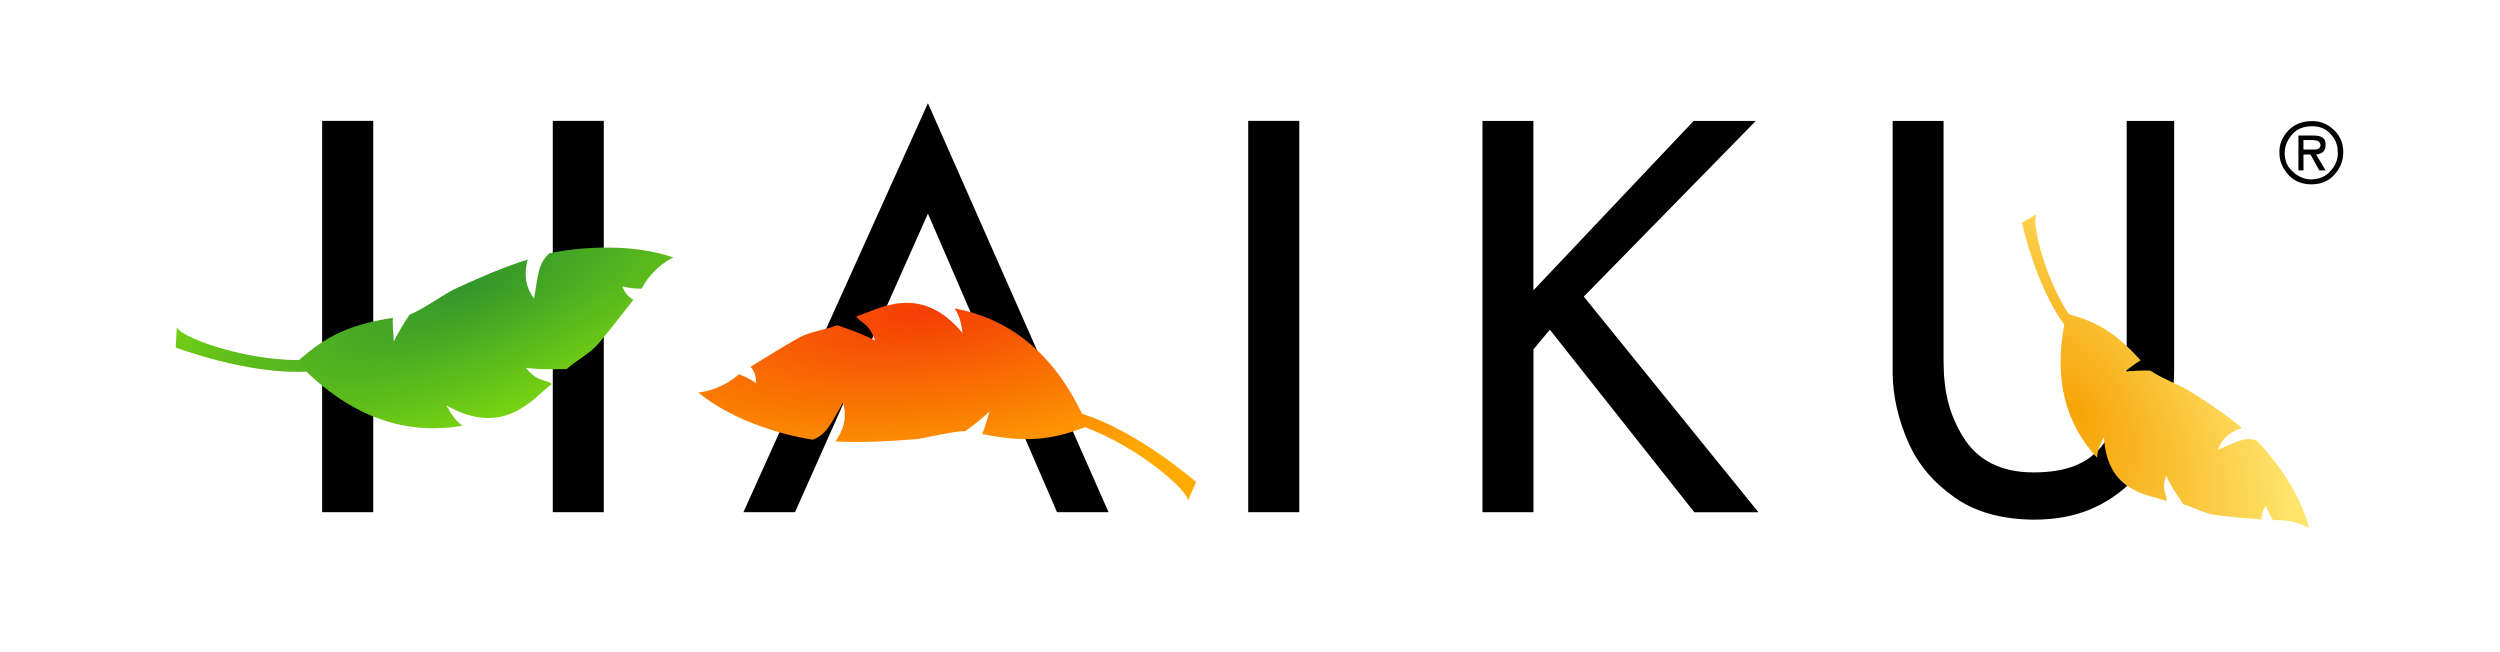
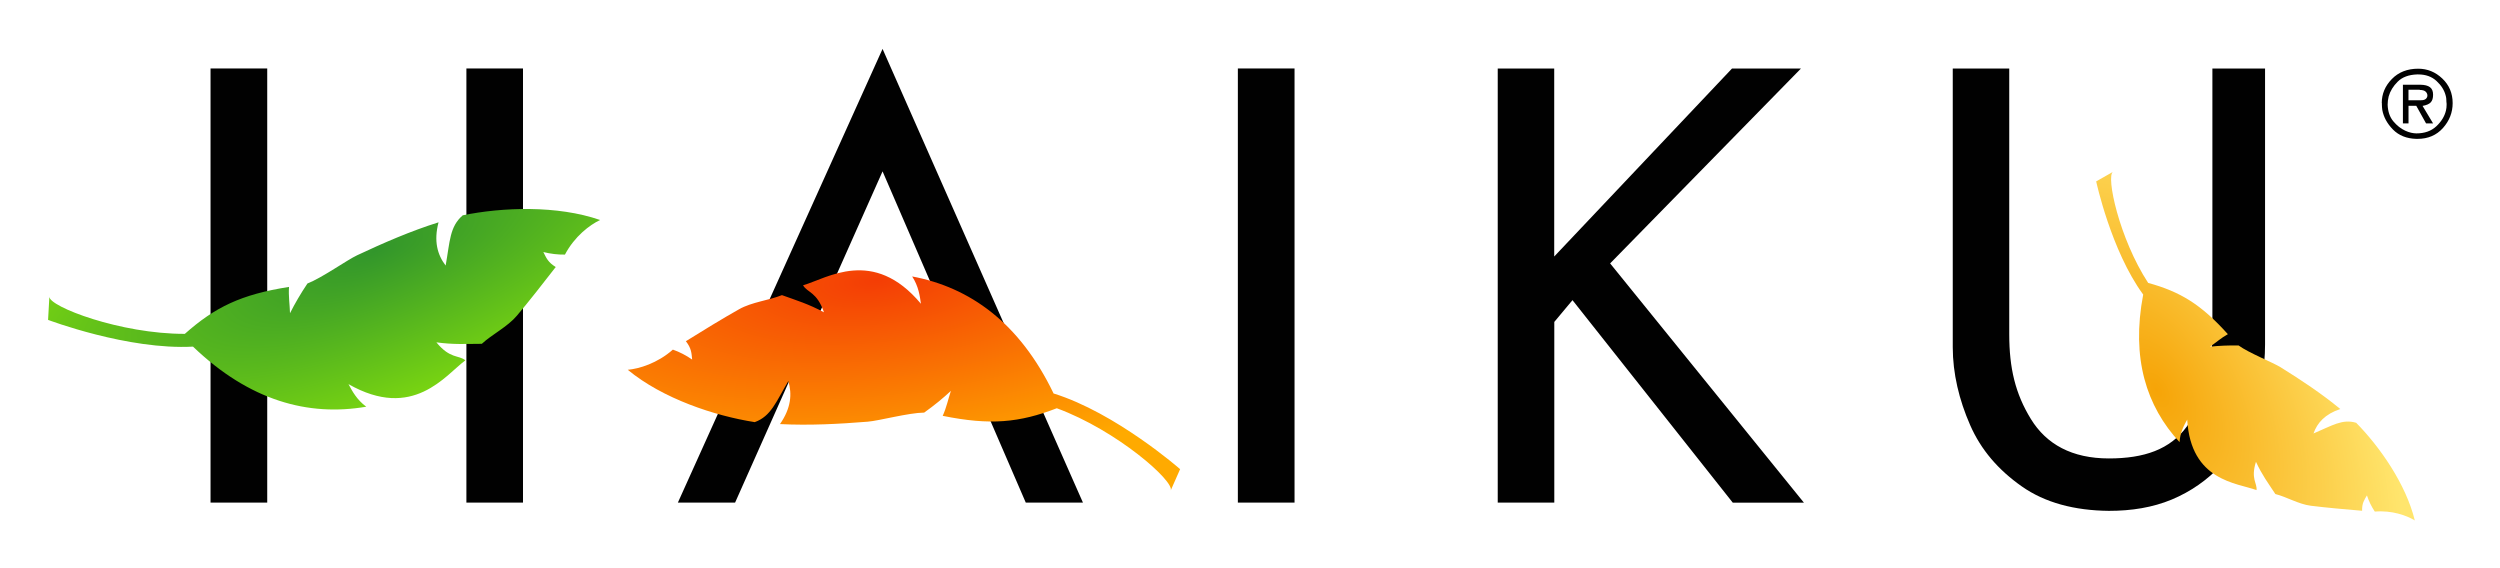
- <svg xmlns="http://www.w3.org/2000/svg" width="683" height="178" color-interpolation="linearRGB">
-   <g>
-     <path style="fill:#010101" d="M88.01 33.02v106.92h13.96v-106.92h-13.96v0z            M151.02 33.02c0 35.53 0 71.38 0 106.92h13.94v-106.92h-13.94v0z            M253.52 28.18l-50.42 111.76h14.09l36.32 -81.58l35.27 81.58h14.08l-49.36 -111.76h0z            M341.01 33.02v106.92h13.96v-106.92h-13.96v0z            M405.01 33.02v106.92h13.93v-44.5l4.48 -5.36l39.48 49.88h17.52l-47.73 -58.93l47 -48h-16.98l-43.79 46.3v-46.3h-13.92l0 -0z            M581.01 33.02v64.28c0 10.23 -2.13 18.19 -6.28 23.88c-4.13 5.68 -10.54 7.88 -19.21 7.88c-9.08 0 -15.39 -3.48 -19.21 -9.71c-3.83 -6.23 -5.33 -12.52 -5.33 -20.91v-65.41h-13.91v68.64c0 6.48 1.57 12.99 4.27 19.15c2.69 6.16 6.98 11.09 12.72 15.12c5.71 4.02 12.96 5.94 21.46 6.03c5.61 0 10.77 -0.83 15.47 -2.78c4.7 -1.97 8.75 -4.8 12.19 -8.47c3.41 -3.67 6.03 -8.03 7.88 -13.1c1.82 -5.04 2.92 -10.58 2.92 -16.61v-67.97h-12.97v-0z" />
-     <radialGradient id="gradient0" gradientUnits="userSpaceOnUse" cx="0" cy="0" r="200" gradientTransform="matrix(0.8307,-0.3373,0.1335,0.2809,128.4185,78.0485)">
-       <stop offset="0" stop-color="#32962b" />
-       <stop offset="1" stop-color="#a9ff00" />
-     </radialGradient>
-     <path style="fill:url(#gradient0)" d="M83.69 101.52c13.95 13.37 28.42 17.25 42.67 14.8c-2.34 -1.72 -3.45 -3.83 -4.38 -5.56c15.92 9.08 23.87 -2.22 28.79 -5.86c-1.69 -1.37 -3.75 -0.3 -7.14 -4.43c4.34 0.59 7.17 0.37 11.19 0.36c2.51 -2.33 6.31 -4.16 8.65 -6.94c2.88 -3.41 6.55 -8.08 9.55 -11.97c-1.92 -1.18 -2.31 -2.22 -3.05 -3.69c1.77 0.44 3.54 0.66 5.32 0.63c2.37 -4.5 6.13 -7.33 8.66 -8.52c-10.54 -3.66 -24.04 -3.16 -33.82 -1.16c-3.25 2.79 -3.15 6.41 -4.22 12.38c-2.04 -2.67 -2.96 -6.02 -1.75 -10.65c-6.88 2.16 -13.58 5.08 -20.04 8.11c-2.5 1.17 -8.65 5.56 -12.25 6.96c-1.7 2.54 -3.12 4.98 -4.29 7.32c-0.06 -2.15 -0.41 -4.27 -0.24 -6.48c-11.82 1.84 -18.28 5.01 -25.66 11.56c-15.79 0.05 -33.5 -6.72 -33.36 -9.16l-0.32 5.72c0 0 19.72 7.48 35.76 6.58h-0.03z" />
-     <radialGradient id="gradient1" gradientUnits="userSpaceOnUse" cx="0" cy="0" r="200" gradientTransform="matrix(0.6661,-0.0701,0.0251,0.2389,251.932,85.249)">
-       <stop offset="0" stop-color="#f43d05" />
-       <stop offset="1" stop-color="#ffaa00" />
-     </radialGradient>
-     <path style="fill:url(#gradient1)" d="M295.6 113c-8.39 -17.4 -20.6 -26.08 -34.8 -28.76c1.58 2.43 1.89 4.79 2.16 6.73c-11.74 -14.06 -23.16 -6.23 -29.03 -4.55c1.1 1.87 3.4 1.59 5.15 6.65c-3.87 -2.08 -6.6 -2.87 -10.35 -4.23c-3.18 1.29 -7.38 1.69 -10.54 3.47c-3.89 2.19 -8.95 5.27 -13.12 7.88c1.38 1.77 1.38 2.89 1.55 4.52c-1.5 -1.04 -3.08 -1.86 -4.75 -2.45c-3.8 3.37 -8.32 4.72 -11.11 4.97c8.59 7.1 21.41 11.35 31.27 12.89c4.02 -1.46 5.19 -4.89 8.27 -10.11c0.97 3.22 0.66 6.68 -2.05 10.59c7.22 0.37 14.5 -0.02 21.61 -0.59c2.77 -0.22 10.06 -2.2 13.9 -2.24c2.5 -1.78 4.68 -3.57 6.58 -5.35c-0.67 2.04 -1.1 4.14 -2.02 6.15c11.73 2.38 18.88 1.69 28.1 -1.87c14.82 5.46 29.05 18.01 28.05 20.25l2.32 -5.25c0 0 -15.85 -13.9 -31.2 -18.65v-0.04z" />
-     <radialGradient id="gradient2" gradientUnits="userSpaceOnUse" cx="0" cy="0" r="200" gradientTransform="matrix(0.1293,-0.2356,-0.2757,-0.3163,567.2067,112.1813)">
-       <stop offset="0" stop-color="#f6a407" />
-       <stop offset="1" stop-color="#ffe56d" />
-     </radialGradient>
-     <path style="fill:url(#gradient2)" d="M563.97 88.69c-3 15.72 0.8 27.54 8.95 36.36c0.14 -2.41 1.1 -4.13 1.89 -5.55c0.85 15.16 12.33 15.6 17.07 17.36c0.19 -1.78 -1.48 -2.73 -0.14 -6.97c1.53 3.3 2.96 5.17 4.78 7.94c2.76 0.69 5.75 2.51 8.73 2.88c3.67 0.46 8.57 0.9 12.63 1.24c-0.04 -1.86 0.5 -2.61 1.19 -3.79c0.47 1.44 1.12 2.77 1.94 3.99c4.2 -0.36 7.86 0.96 9.85 2.18c-2.2 -8.98 -8.63 -18.15 -14.44 -24.05c-3.41 -1.01 -5.89 0.68 -10.51 2.63c0.92 -2.63 2.84 -4.77 6.6 -6.02c-4.61 -3.81 -9.66 -7.14 -14.69 -10.28c-1.95 -1.21 -7.78 -3.5 -10.36 -5.37c-2.54 -0.04 -4.89 0.06 -7.03 0.3c1.46 -1.01 2.78 -2.2 4.39 -3.08c-6.63 -7.38 -11.72 -10.45 -19.63 -12.63c-7.15 -10.95 -10.42 -26.35 -8.66 -27.35l-4.14 2.35c0 0 3.68 17.08 11.55 27.83l0.01 0.02z" />
-     <path style="fill:#010101" d="M622.72 41.54c0 -2.24 0.82 -4.21 2.48 -5.91c1.65 -1.7 3.82 -2.55 6.5 -2.55c2.25 0 4.23 0.8 5.93 2.42c1.7 1.61 2.55 3.63 2.55 6.05c0 2.3 -0.79 4.34 -2.38 6.13c-1.59 1.78 -3.68 2.68 -6.27 2.68c-0.05 0 -0.11 0 -0.16 0c-0.05 0 -0.1 0 -0.16 0c-2.38 -0.07 -4.3 -0.84 -5.73 -2.3c-1.43 -1.46 -2.31 -3.07 -2.63 -4.83c-0.02 -0.21 -0.05 -0.44 -0.07 -0.67c-0.02 -0.22 -0.03 -0.45 -0.03 -0.67c0 -0.05 0 -0.11 0 -0.16c0 -0.05 0 -0.1 0 -0.16v-0.02z            M638.64 41.36c0 -0.02 0 -0.06 0 -0.1c0 -0.04 0 -0.09 0 -0.15c0 -0.23 -0.01 -0.47 -0.04 -0.72c-0.02 -0.24 -0.08 -0.49 -0.15 -0.74c-0.33 -1.29 -1.08 -2.47 -2.25 -3.55c-1.16 -1.07 -2.66 -1.61 -4.49 -1.61c-0.02 0 -0.05 0 -0.07 0c-0.02 0 -0.04 0 -0.07 0c-0.02 0 -0.05 0 -0.07 0c-0.02 0 -0.04 0 -0.07 0c-2.06 0.07 -3.66 0.66 -4.78 1.78c-1.12 1.11 -1.86 2.33 -2.23 3.65c-0.08 0.35 -0.15 0.69 -0.19 1.03c-0.04 0.33 -0.06 0.66 -0.06 0.98c0.05 1.7 0.53 3.07 1.41 4.12c0.88 1.04 1.85 1.81 2.91 2.29c0.49 0.23 0.98 0.4 1.46 0.51c0.47 0.1 0.91 0.16 1.3 0.16c2.02 0 3.65 -0.58 4.9 -1.74c1.24 -1.16 2.03 -2.45 2.37 -3.85c0.05 -0.23 0.1 -0.47 0.13 -0.71c0.02 -0.24 0.04 -0.48 0.04 -0.71c0 -0.1 0 -0.2 0 -0.29c0 -0.09 -0 -0.19 -0.02 -0.29v-0.02z            M627.91 37.03h4.33c1.04 0.01 1.82 0.21 2.34 0.59c0.52 0.38 0.78 1 0.78 1.86c0 0.85 -0.19 1.48 -0.58 1.89c-0.38 0.41 -1.05 0.7 -2.01 0.87l2.59 4.31h-1.73l-2.41 -4.33h-1.91v4.33h-1.38v-9.54z            M632.07 38.26h-2.77v2.59h2.94c0.6 0.01 1.04 -0.09 1.31 -0.32c0.27 -0.23 0.41 -0.52 0.41 -0.85c0 -0.35 -0.14 -0.67 -0.43 -0.95c-0.29 -0.28 -0.78 -0.42 -1.47 -0.42v-0.02z" />
-   </g>
+ <svg xmlns="http://www.w3.org/2000/svg" role="img" viewBox="36.16 16.16 615.68 139.68">
+   <path fill="#010101" d="M88.01 33.02v106.92h13.96V33.02H88.01zm63.01 0v106.92h13.94V33.02h-13.94zm102.5-4.84L203.1 139.94h14.09l36.32-81.58 35.27 81.58h14.08L253.5 28.18zm87.49 4.84v106.92h13.96V33.02h-13.96zm64 0v106.92h13.93v-44.5l4.48-5.36 39.48 49.88h17.52l-47.73-58.93 47-48h-16.98l-43.79 46.3v-46.3H405zm176 0V97.3c0 10.23-2.13 18.19-6.28 23.88-4.13 5.68-10.54 7.88-19.21 7.88-9.08 0-15.39-3.48-19.21-9.71-3.83-6.23-5.33-12.52-5.33-20.91V33.03h-13.91v68.64c0 6.48 1.57 12.99 4.27 19.15 2.69 6.16 6.98 11.09 12.72 15.12 5.71 4.02 12.96 5.94 21.46 6.03 5.61 0 10.77-.83 15.47-2.78 4.7-1.97 8.75-4.8 12.19-8.47 3.41-3.67 6.03-8.03 7.88-13.1 1.82-5.04 2.92-10.58 2.92-16.61V33.04h-12.97z" />
+   <radialGradient id="a" cx="0" cy="0" r="200" gradientTransform="matrix(.8307 -.3373 .1335 .2809 128.418 78.049)" gradientUnits="userSpaceOnUse">
+     <stop offset="0" stop-color="#32962b" />
+     <stop offset="1" stop-color="#a9ff00" />
+   </radialGradient>
+   <path fill="url(#a)" d="M83.69 101.52c13.95 13.37 28.42 17.25 42.67 14.8-2.34-1.72-3.45-3.83-4.38-5.56 15.92 9.08 23.87-2.22 28.79-5.86-1.69-1.37-3.75-.3-7.14-4.43 4.34.59 7.17.37 11.19.36 2.51-2.33 6.31-4.16 8.65-6.94 2.88-3.41 6.55-8.08 9.55-11.97-1.92-1.18-2.31-2.22-3.05-3.69 1.77.44 3.54.66 5.32.63 2.37-4.5 6.13-7.33 8.66-8.52-10.54-3.66-24.04-3.16-33.82-1.16-3.25 2.79-3.15 6.41-4.22 12.38-2.04-2.67-2.96-6.02-1.75-10.65-6.88 2.16-13.58 5.08-20.04 8.11-2.5 1.17-8.65 5.56-12.25 6.96-1.7 2.54-3.12 4.98-4.29 7.32-.06-2.15-.41-4.27-.24-6.48-11.82 1.84-18.28 5.01-25.66 11.56-15.79.05-33.5-6.72-33.36-9.16L48 94.94s19.72 7.48 35.76 6.58h-.03z" />
+   <radialGradient id="b" cx="0" cy="0" r="200" gradientTransform="matrix(.6661 -.0701 .0251 .2389 251.932 85.249)" gradientUnits="userSpaceOnUse">
+     <stop offset="0" stop-color="#f43d05" />
+     <stop offset="1" stop-color="#fa0" />
+   </radialGradient>
+   <path fill="url(#b)" d="M295.6 113c-8.39-17.4-20.6-26.08-34.8-28.76 1.58 2.43 1.89 4.79 2.16 6.73-11.74-14.06-23.16-6.23-29.03-4.55 1.1 1.87 3.4 1.59 5.15 6.65-3.87-2.08-6.6-2.87-10.35-4.23-3.18 1.29-7.38 1.69-10.54 3.47-3.89 2.19-8.95 5.27-13.12 7.88 1.38 1.77 1.38 2.89 1.55 4.52-1.5-1.04-3.08-1.86-4.75-2.45-3.8 3.37-8.32 4.72-11.11 4.97 8.59 7.1 21.41 11.35 31.27 12.89 4.02-1.46 5.19-4.89 8.27-10.11.97 3.22.66 6.68-2.05 10.59 7.22.37 14.5-.02 21.61-.59 2.77-.22 10.06-2.2 13.9-2.24 2.5-1.78 4.68-3.57 6.58-5.35-.67 2.04-1.1 4.14-2.02 6.15 11.73 2.38 18.88 1.69 28.1-1.87 14.82 5.46 29.05 18.01 28.05 20.25l2.32-5.25s-15.85-13.9-31.2-18.65v-.04z" />
+   <radialGradient id="c" cx="0" cy="0" r="200" gradientTransform="matrix(.1293 -.2356 -.2757 -.3163 567.207 112.181)" gradientUnits="userSpaceOnUse">
+     <stop offset="0" stop-color="#f6a407" />
+     <stop offset="1" stop-color="#ffe56d" />
+   </radialGradient>
+   <path fill="url(#c)" d="M563.97 88.69c-3 15.72.8 27.54 8.95 36.36.14-2.41 1.1-4.13 1.89-5.55.85 15.16 12.33 15.6 17.07 17.36.19-1.78-1.48-2.73-.14-6.97 1.53 3.3 2.96 5.17 4.78 7.94 2.76.69 5.75 2.51 8.73 2.88 3.67.46 8.57.9 12.63 1.24-.04-1.86.5-2.61 1.19-3.79.47 1.44 1.12 2.77 1.94 3.99 4.2-.36 7.86.96 9.85 2.18-2.2-8.98-8.63-18.15-14.44-24.05-3.41-1.01-5.89.68-10.51 2.63.92-2.63 2.84-4.77 6.6-6.02-4.61-3.81-9.66-7.14-14.69-10.28-1.95-1.21-7.78-3.5-10.36-5.37-2.54-.04-4.89.06-7.03.3 1.46-1.01 2.78-2.2 4.39-3.08-6.63-7.38-11.72-10.45-19.63-12.63-7.15-10.95-10.42-26.35-8.66-27.35l-4.14 2.35s3.68 17.08 11.55 27.83l.01.02z" />
+   <path fill="#010101" d="M622.72 41.54c0-2.24.82-4.21 2.48-5.91 1.65-1.7 3.82-2.55 6.5-2.55 2.25 0 4.23.8 5.93 2.42 1.7 1.61 2.55 3.63 2.55 6.05 0 2.3-.79 4.34-2.38 6.13-1.59 1.78-3.68 2.68-6.27 2.68h-.32c-2.38-.07-4.3-.84-5.73-2.3-1.43-1.46-2.31-3.07-2.63-4.83-.02-.21-.05-.44-.07-.67-.02-.22-.03-.45-.03-.67v-.16-.18zm15.92-.18v-.1-.15c0-.23-.01-.47-.04-.72-.02-.24-.08-.49-.15-.74-.33-1.29-1.08-2.47-2.25-3.55-1.16-1.07-2.66-1.61-4.49-1.61h-.28c-2.06.07-3.66.66-4.78 1.78-1.12 1.11-1.86 2.33-2.23 3.65-.08.35-.15.69-.19 1.03-.04.33-.06.66-.06.98.05 1.7.53 3.07 1.41 4.12.88 1.04 1.85 1.81 2.91 2.29.49.23.98.4 1.46.51.47.1.91.16 1.3.16 2.02 0 3.65-.58 4.9-1.74 1.24-1.16 2.03-2.45 2.37-3.85.05-.23.1-.47.13-.71.02-.24.04-.48.04-.71v-.29c0-.09 0-.19-.02-.29v-.02zm-10.73-4.33h4.33c1.04.01 1.82.21 2.34.59.52.38.78 1 .78 1.86 0 .85-.19 1.48-.58 1.89-.38.41-1.05.7-2.01.87l2.59 4.31h-1.73l-2.41-4.33h-1.91v4.33h-1.38v-9.54zm4.16 1.23h-2.77v2.59h2.94c.6.01 1.04-.09 1.31-.32s.41-.52.41-.85c0-.35-.14-.67-.43-.95-.29-.28-.78-.42-1.47-.42v-.02z" />
</svg>
